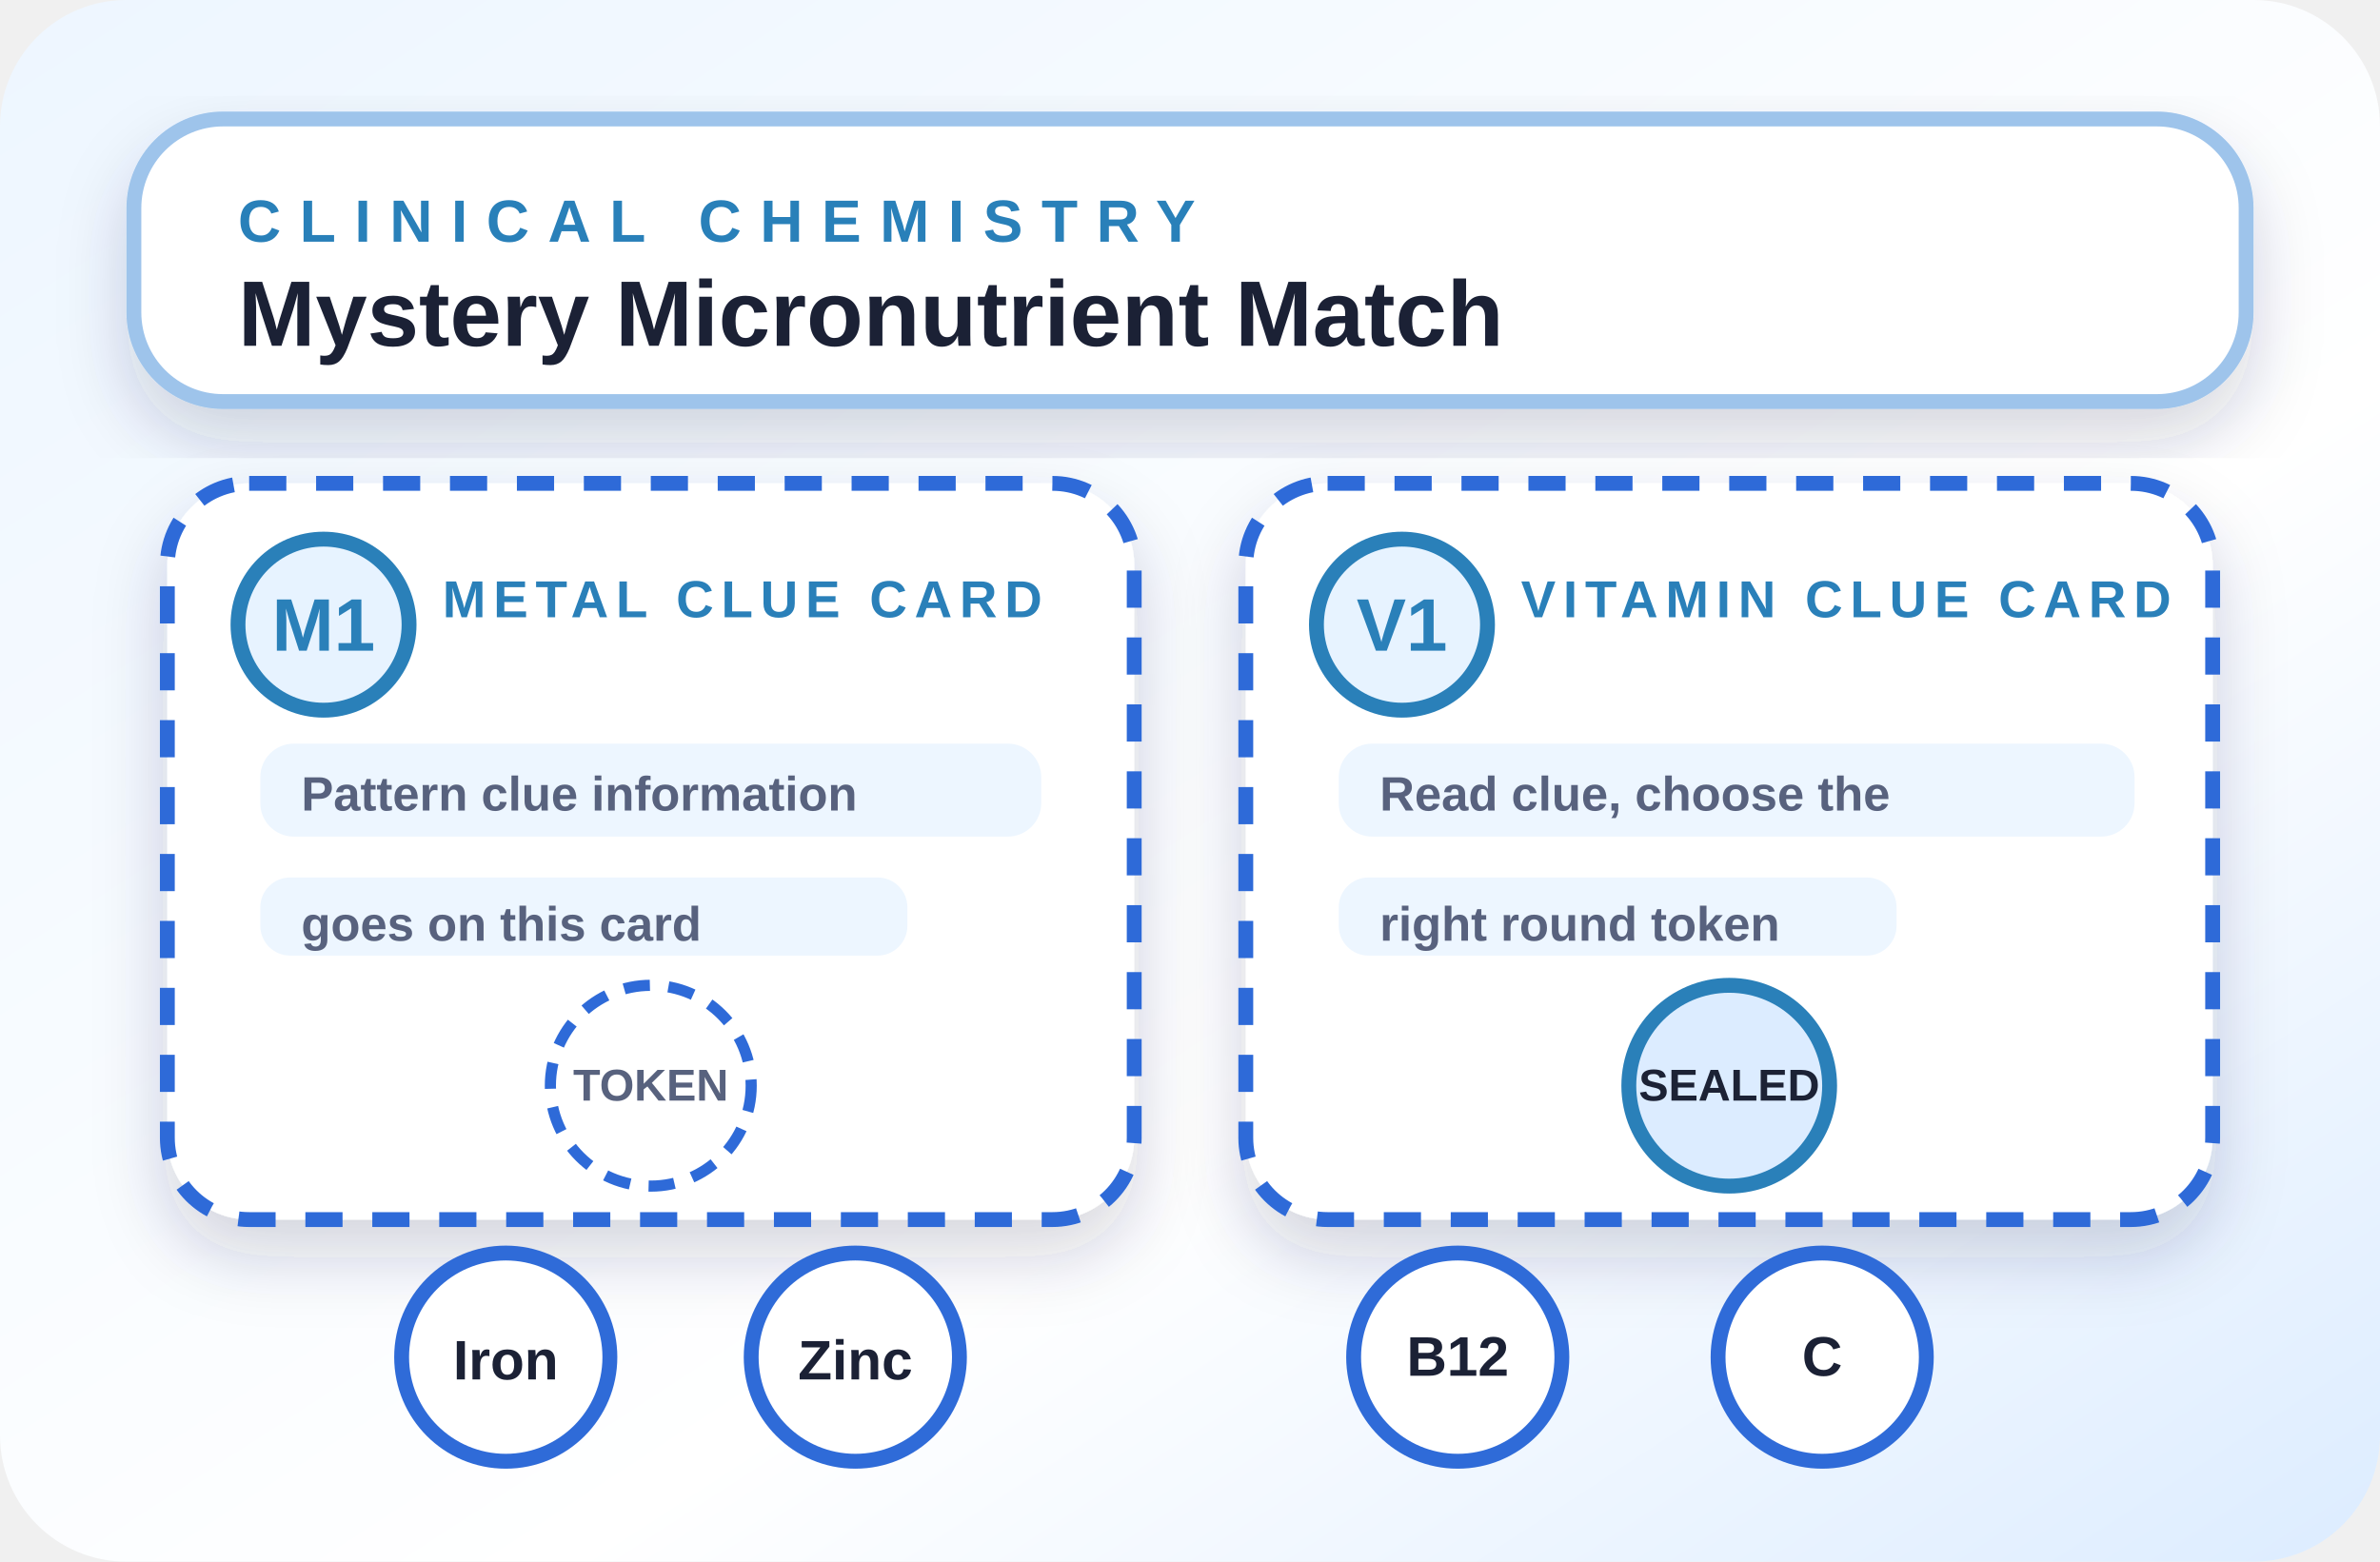
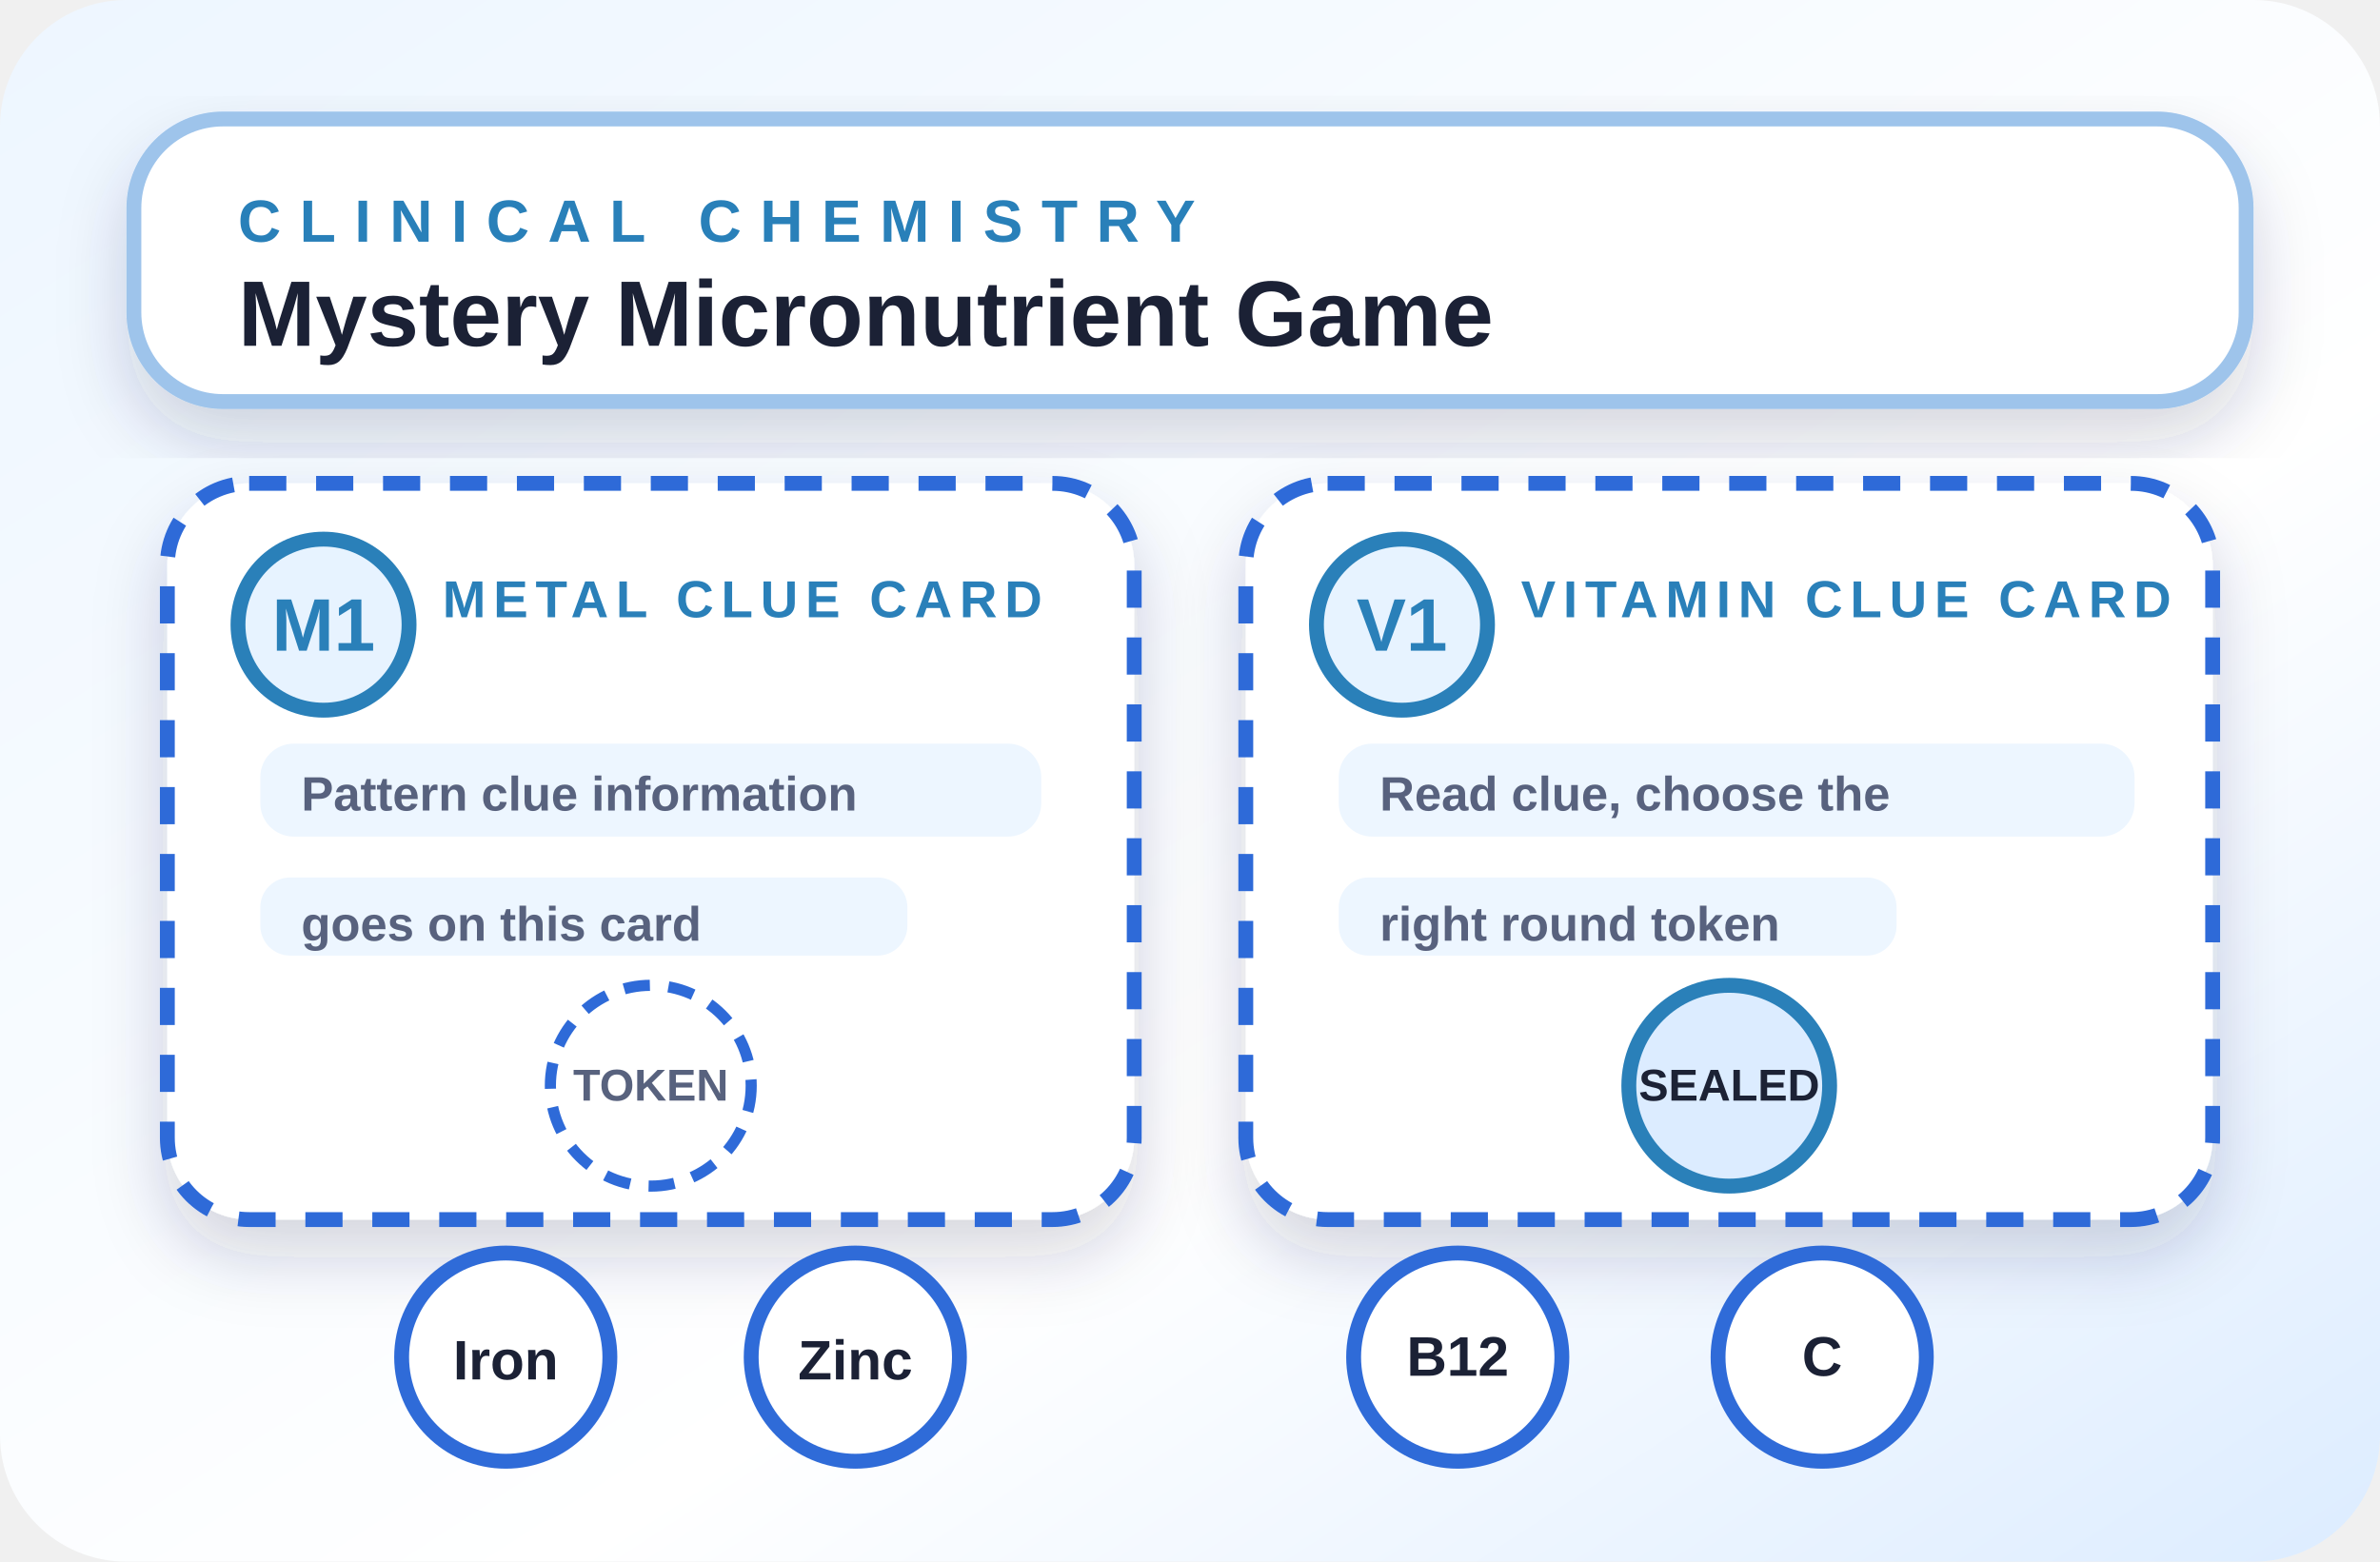
- <svg xmlns="http://www.w3.org/2000/svg" viewBox="0 0 640 420" role="img" aria-label="Mystery Micronutrient Match preview">
+ <svg xmlns="http://www.w3.org/2000/svg" viewBox="0 0 640 420" role="img" aria-label="Mystery Micronutrient Game preview">
  <defs>
    <linearGradient id="bg" x1="0" y1="0" x2="1" y2="1">
      <stop offset="0" stop-color="#edf6ff" />
      <stop offset=".62" stop-color="#ffffff" />
      <stop offset="1" stop-color="#dcecff" />
    </linearGradient>
    <filter id="shadow" x="-20%" y="-20%" width="140%" height="140%">
      <feDropShadow dx="0" dy="9" stdDeviation="9" flood-color="#263655" flood-opacity=".18" />
    </filter>
  </defs>
  <rect width="640" height="420" rx="34" fill="url(#bg)" />
  <rect x="36" y="32" width="568" height="76" rx="24" fill="#ffffff" stroke="#9ec4eb" stroke-width="4" filter="url(#shadow)" />
  <text x="64" y="65" font-family="Arial, sans-serif" font-size="16" font-weight="900" letter-spacing="5" fill="#2980b9">CLINICAL CHEMISTRY</text>
-   <text x="64" y="93" font-family="Arial, sans-serif" font-size="25" font-weight="900" fill="#1b2135">Mystery Micronutrient Match</text>
+   <text x="64" y="93" font-family="Arial, sans-serif" font-size="25" font-weight="900" fill="#1b2135">Mystery Micronutrient Game</text>
  <g transform="translate(45 130)" filter="url(#shadow)">
    <rect x="0" y="0" width="260" height="198" rx="22" fill="#ffffff" stroke="#2f6bd8" stroke-dasharray="10 8" stroke-width="4" />
    <circle cx="42" cy="38" r="23" fill="#e7f3ff" stroke="#2980b9" stroke-width="4" />
    <text x="42" y="45" text-anchor="middle" font-family="Arial, sans-serif" font-size="20" font-weight="900" fill="#2980b9">M1</text>
    <text x="74" y="36" font-family="Arial, sans-serif" font-size="14" font-weight="900" letter-spacing="2" fill="#2980b9">METAL CLUE CARD</text>
    <rect x="25" y="70" width="210" height="25" rx="9" fill="#edf6ff" />
    <rect x="25" y="106" width="174" height="21" rx="8" fill="#edf6ff" />
    <text x="36" y="88" font-family="Arial, sans-serif" font-size="13" font-weight="800" fill="#59627e">Pattern clue information</text>
    <text x="36" y="123" font-family="Arial, sans-serif" font-size="13" font-weight="800" fill="#59627e">goes on this card</text>
    <circle cx="130" cy="162" r="27" fill="#fff" stroke="#2f6bd8" stroke-dasharray="7 5" stroke-width="3" />
    <text x="130" y="166" text-anchor="middle" font-family="Arial, sans-serif" font-size="12" font-weight="900" fill="#59627e">TOKEN</text>
  </g>
  <g transform="translate(335 130)" filter="url(#shadow)">
    <rect x="0" y="0" width="260" height="198" rx="22" fill="#ffffff" stroke="#2f6bd8" stroke-dasharray="10 8" stroke-width="4" />
    <circle cx="42" cy="38" r="23" fill="#e7f3ff" stroke="#2980b9" stroke-width="4" />
    <text x="42" y="45" text-anchor="middle" font-family="Arial, sans-serif" font-size="20" font-weight="900" fill="#2980b9">V1</text>
    <text x="74" y="36" font-family="Arial, sans-serif" font-size="14" font-weight="900" letter-spacing="2" fill="#2980b9">VITAMIN CLUE CARD</text>
    <rect x="25" y="70" width="214" height="25" rx="9" fill="#edf6ff" />
    <rect x="25" y="106" width="150" height="21" rx="8" fill="#edf6ff" />
    <text x="36" y="88" font-family="Arial, sans-serif" font-size="13" font-weight="800" fill="#59627e">Read clue, choose the</text>
    <text x="36" y="123" font-family="Arial, sans-serif" font-size="13" font-weight="800" fill="#59627e">right round token</text>
    <circle cx="130" cy="162" r="27" fill="#dcecff" stroke="#2980b9" stroke-width="4" />
    <text x="130" y="166" text-anchor="middle" font-family="Arial, sans-serif" font-size="12" font-weight="900" fill="#1b2135">SEALED</text>
  </g>
  <g font-family="Arial, sans-serif" font-size="15" font-weight="900">
    <circle cx="136" cy="365" r="28" fill="#fff" stroke="#2f6bd8" stroke-width="4" />
    <text x="136" y="371" text-anchor="middle" fill="#1b2135">Iron</text>
    <circle cx="230" cy="365" r="28" fill="#fff" stroke="#2f6bd8" stroke-width="4" />
    <text x="230" y="371" text-anchor="middle" fill="#1b2135">Zinc</text>
    <circle cx="392" cy="365" r="28" fill="#fff" stroke="#2f6bd8" stroke-width="4" />
    <text x="392" y="370" text-anchor="middle" fill="#1b2135">B12</text>
    <circle cx="490" cy="365" r="28" fill="#fff" stroke="#2f6bd8" stroke-width="4" />
    <text x="490" y="370" text-anchor="middle" fill="#1b2135">C</text>
  </g>
</svg>
